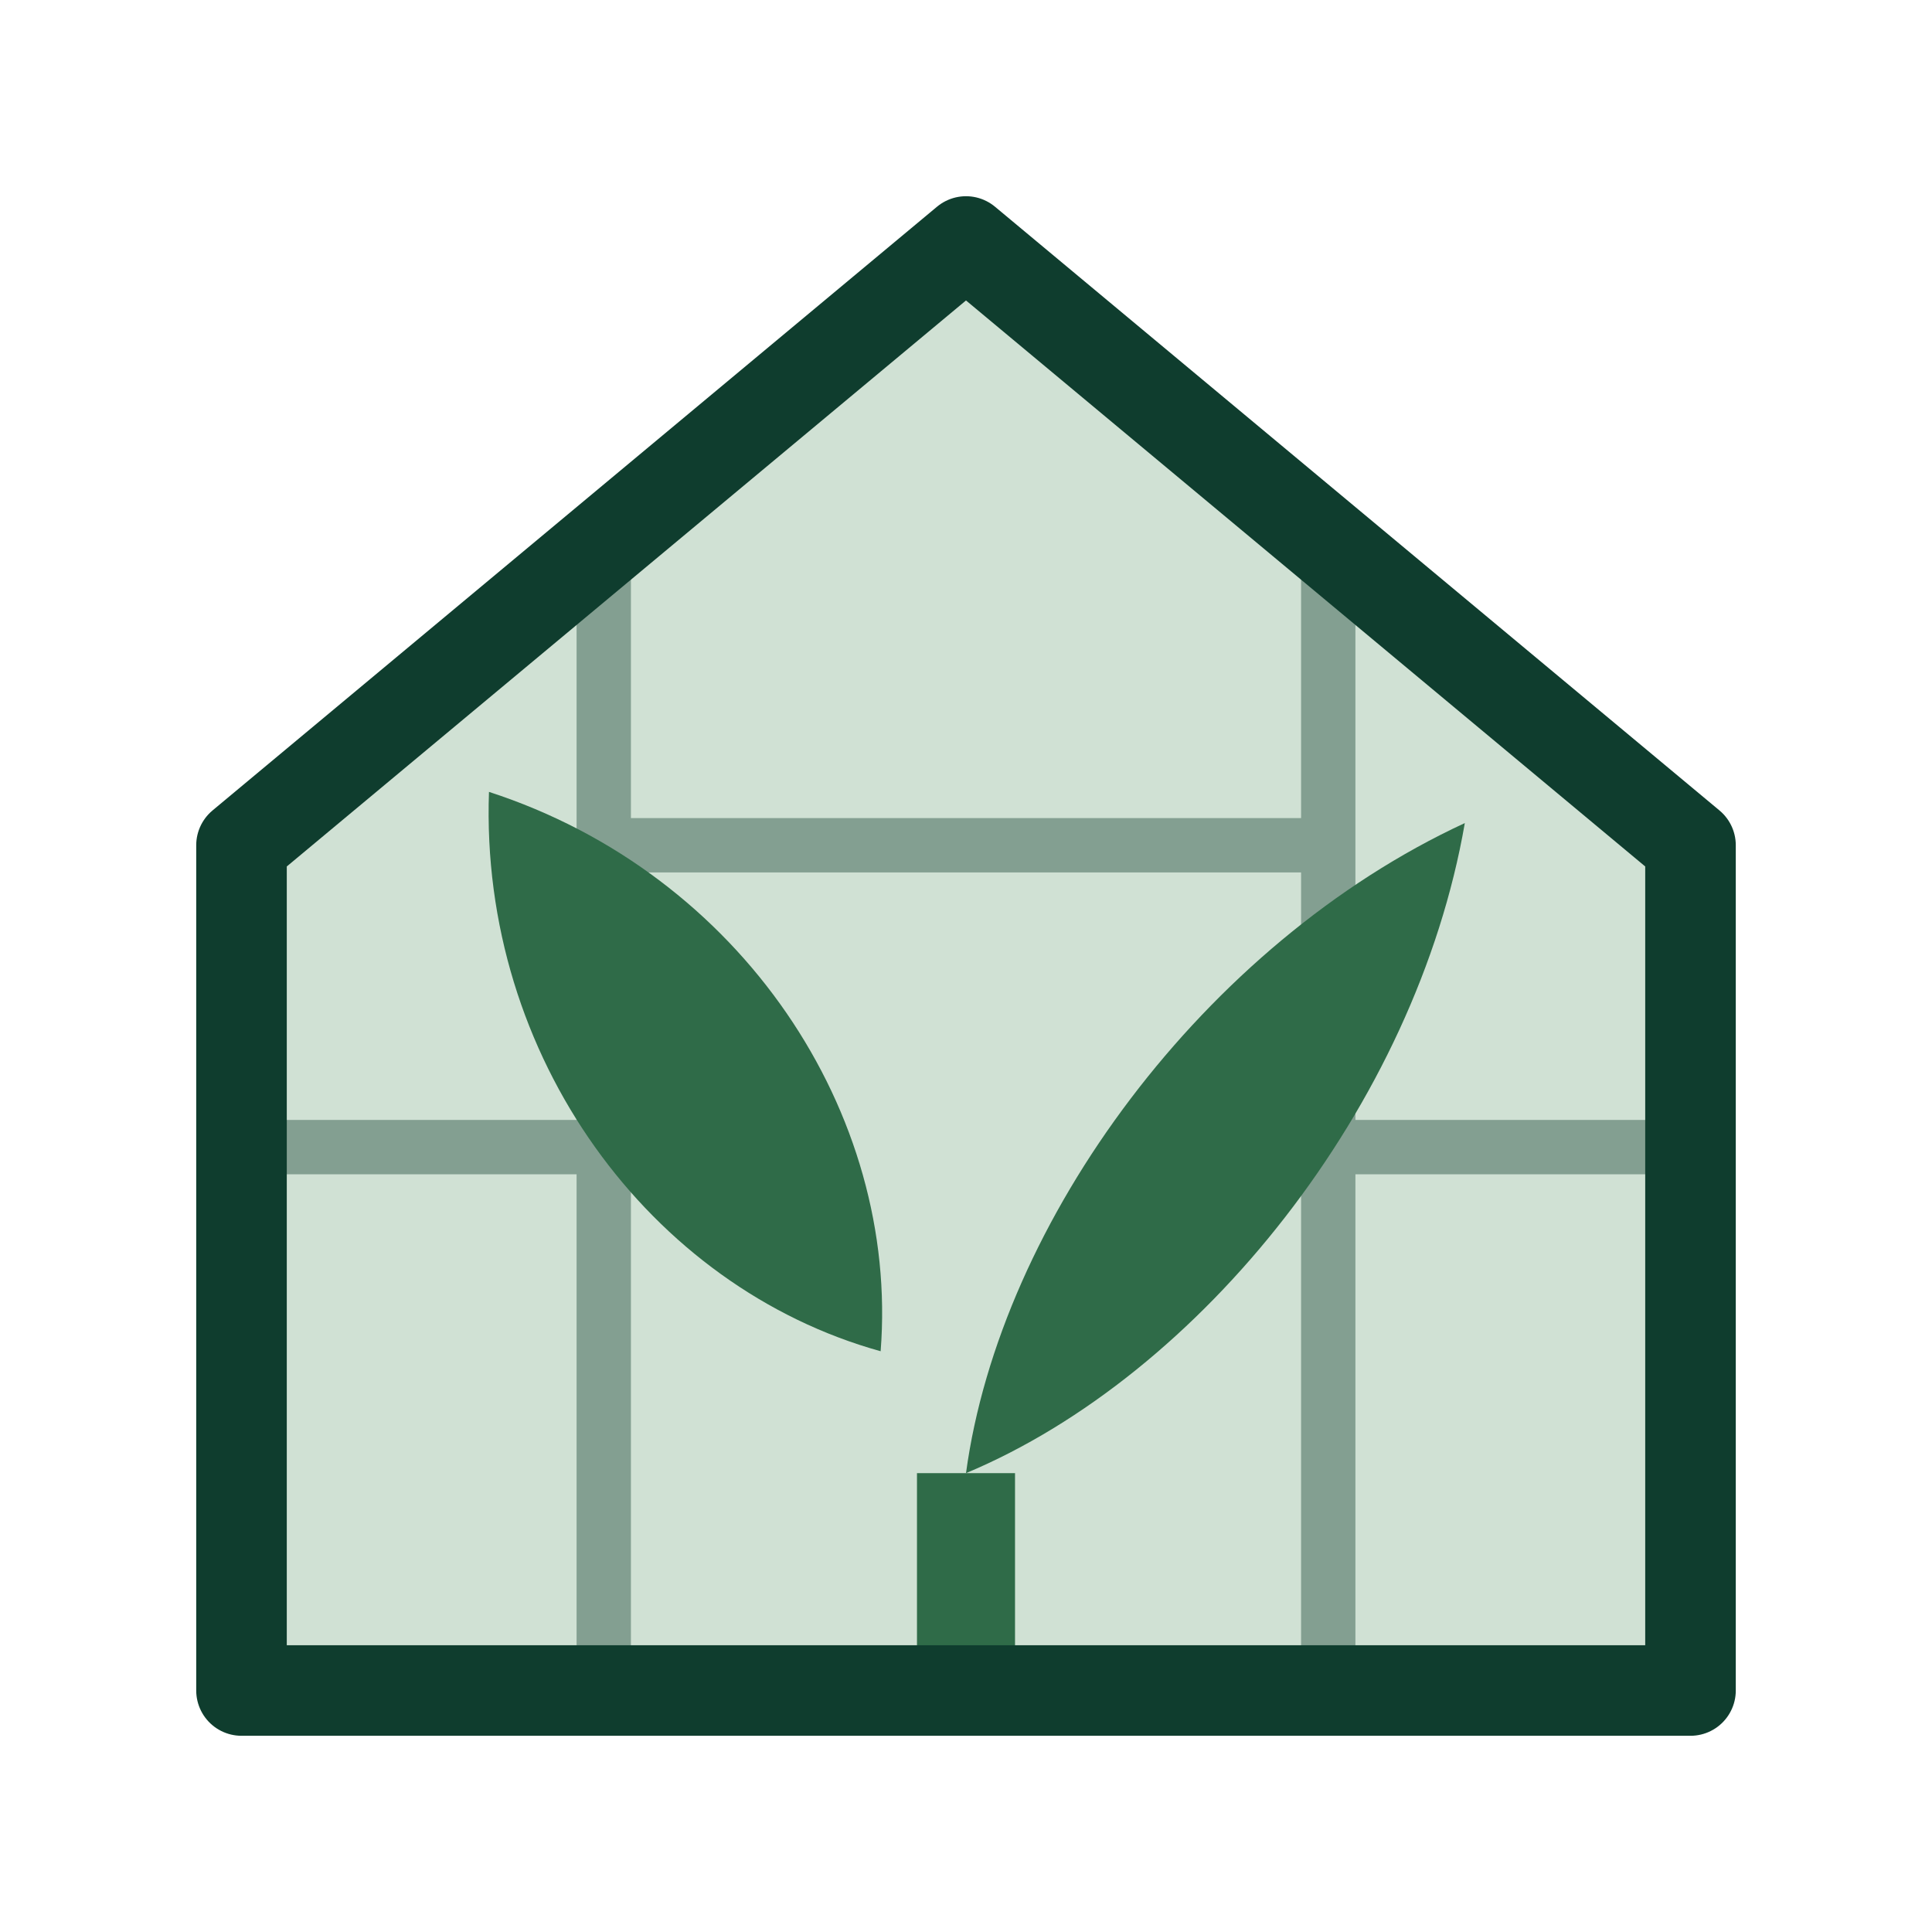
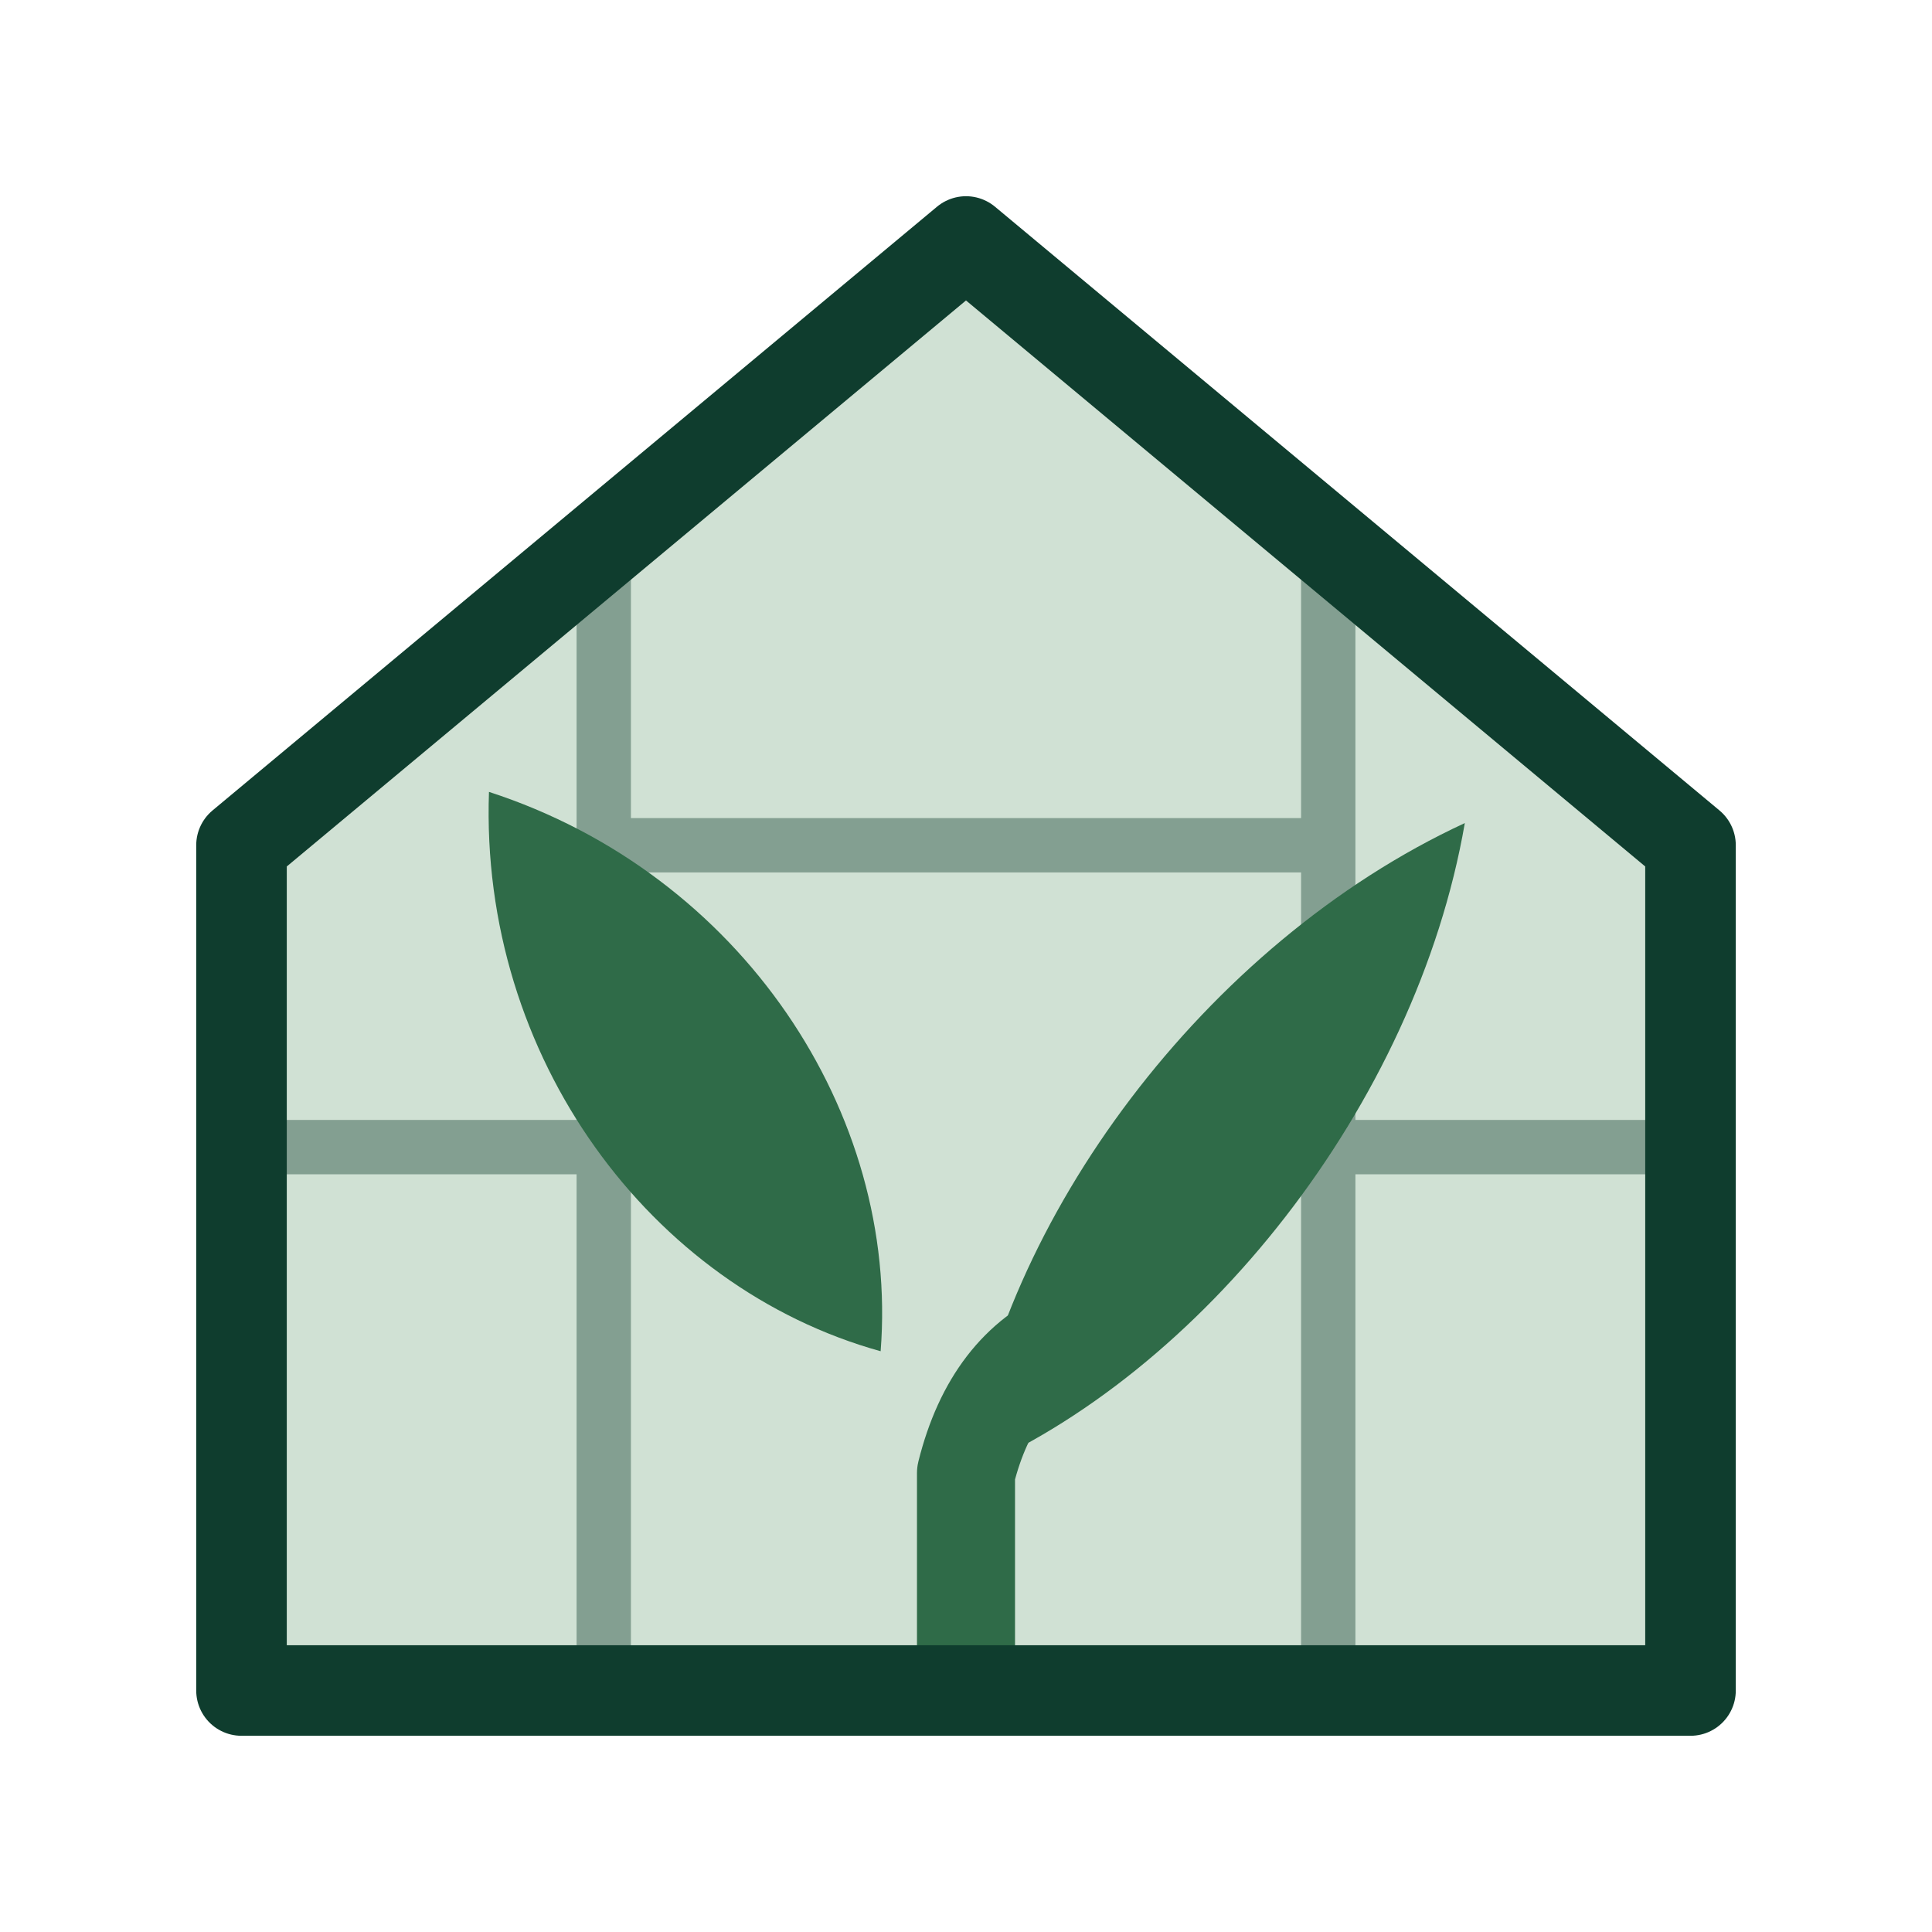
<svg xmlns="http://www.w3.org/2000/svg" viewBox="0 0 64 64">
  <path d="M8 56 V28 L32 8 L56 28 V56 Z" fill="#A9C8B0" fill-opacity=".55" />
  <path d="M20 18 V56 M44 18 V56 M8 38 H20 M44 38 H56 M20 28 H44" fill="none" stroke="#0F3D2E" stroke-linejoin="round" stroke-linecap="round" stroke-width="1.8" stroke-opacity=".4" />
  <g transform="translate(32 48.8) scale(1.45)">
-     <path d="M0 0 V4.97" stroke="#2F6B48" stroke-width="2.24" stroke-linecap="butt" fill="none" />
+     <path d="M0 4.97 V0 Q0.60 -2.40 2.44 -3.17" stroke="#2F6B48" stroke-width="2.24" stroke-linecap="butt" stroke-linejoin="round" fill="none" />
    <g fill="#2F6B48">
      <g transform="rotate(-125.00) translate(3.4 0)">
        <path d="M0 0 C4.21 -3.47 10.76 -3.65 15.60 0 C10.76 3.65 4.21 3.47 0 0Z" />
      </g>
      <g transform="rotate(-52.50)">
        <path d="M0 0 C5.05 -2.89 12.92 -3.04 18.72 0 C12.92 3.04 5.05 2.89 0 0Z" />
      </g>
    </g>
  </g>
  <path d="M8 56 V28 L32 8 L56 28 V56 Z" fill="none" stroke="#0F3D2E" stroke-linejoin="round" stroke-linecap="round" stroke-width="3" />
</svg>
